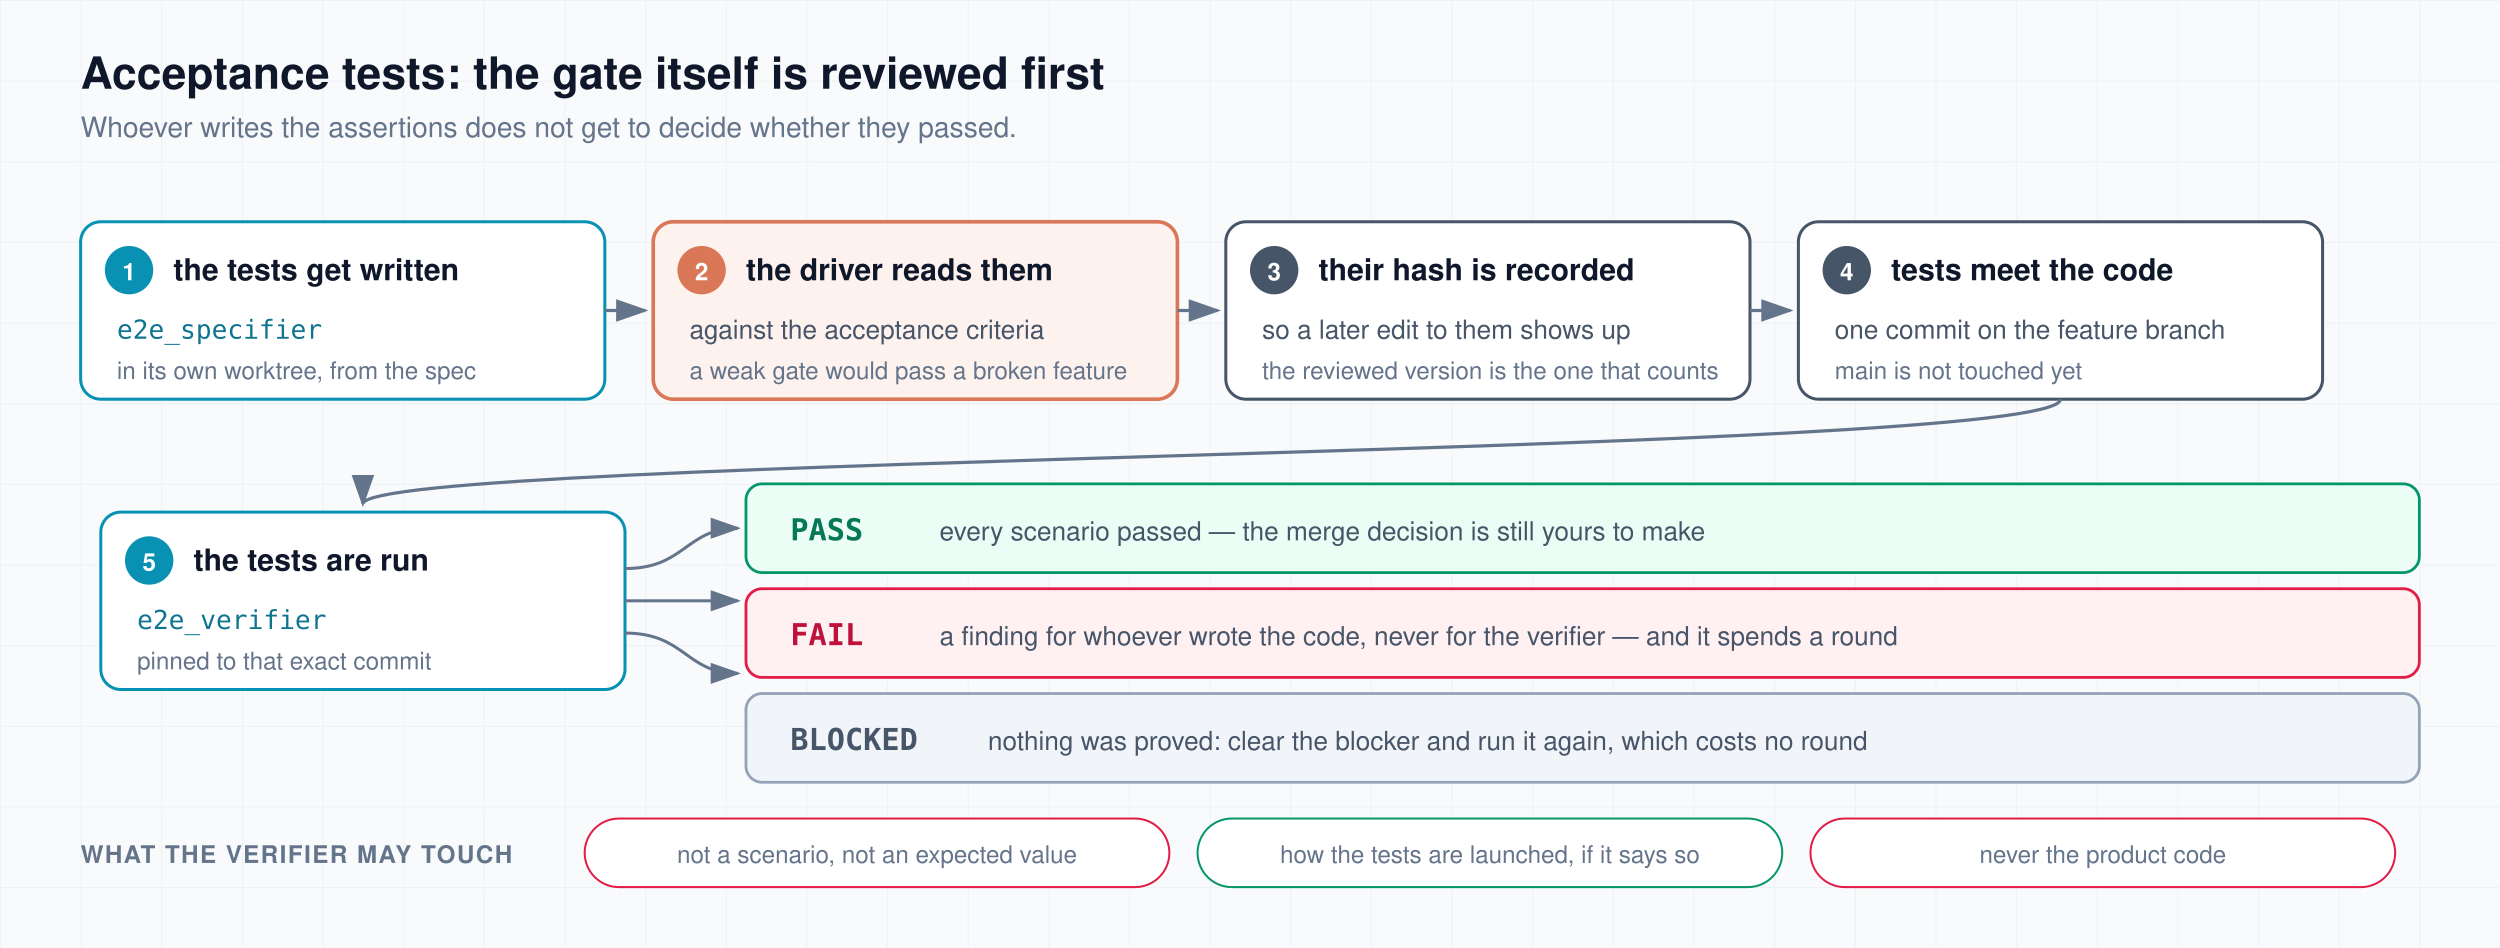
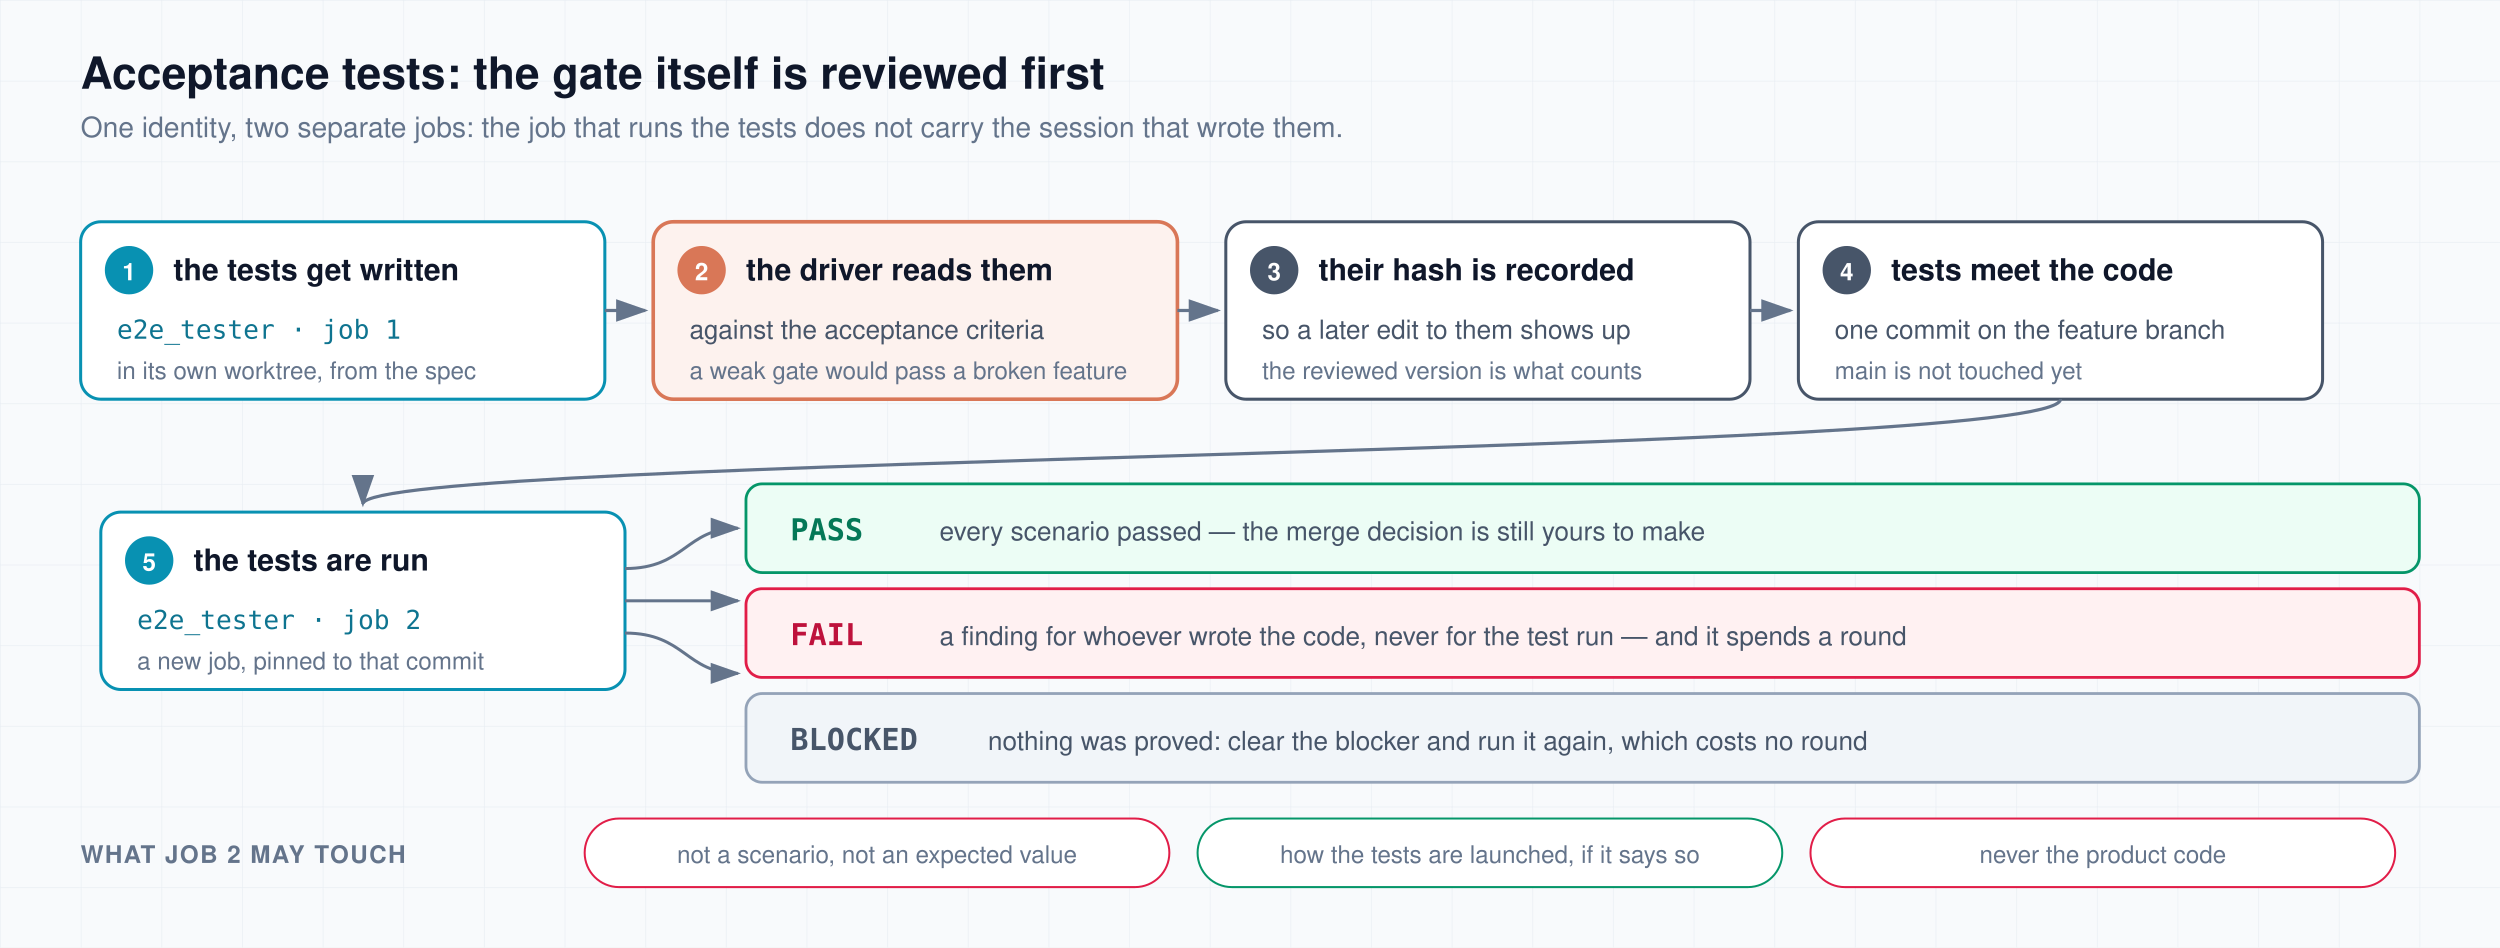
<svg xmlns="http://www.w3.org/2000/svg" viewBox="0 0 1240 470">
  <style>
    text { font-family: -apple-system, BlinkMacSystemFont, "Segoe UI", Helvetica, Arial, sans-serif; fill: #0f172a; }
    .m { font-family: "SF Mono", Menlo, Consolas, ui-monospace, monospace; }
    .title { font-size: 22px; font-weight: 700; }
    .sub { font-size: 14px; fill: #64748b; }
    .name { font-size: 15px; font-weight: 700; }
    .line { font-size: 13px; fill: #475569; }
    .small { font-size: 12px; fill: #64748b; }
    .num { font-size: 12px; font-weight: 700; fill: #ffffff; }
    .head { font-size: 12px; font-weight: 700; letter-spacing: 0.06em; }
  </style>
  <defs>
    <pattern id="grid" width="40" height="40" patternUnits="userSpaceOnUse">
      <path d="M 40 0 L 0 0 0 40" fill="none" stroke="#e6ebf2" stroke-width="0.5" />
    </pattern>
    <marker id="arrow" markerWidth="10" markerHeight="7" refX="9" refY="3.5" orient="auto">
      <polygon points="0 0, 10 3.5, 0 7" fill="#64748b" />
    </marker>
  </defs>
  <rect width="1240" height="470" fill="#f8fafc" />
  <rect width="1240" height="470" fill="url(#grid)" />
  <text x="40" y="44" class="title">Acceptance tests: the gate itself is reviewed first</text>
-   <text x="40" y="68" class="sub">Whoever writes the assertions does not get to decide whether they passed.</text>
+   <text x="40" y="68" class="sub">One identity, two separate jobs: the job that runs the tests does not carry the session that wrote them.</text>
  <g>
    <rect x="40" y="110" width="260" height="88" rx="10" fill="#ffffff" stroke="#0891b2" stroke-width="1.5" />
    <circle cx="64" cy="134" r="12" fill="#0891b2" />
    <text x="64" y="139" class="num" text-anchor="middle">1</text>
    <text x="86" y="139" class="name">the tests get written</text>
-     <text x="58" y="168" class="line m" style="fill:#0e7490">e2e_specifier</text>
+     <text x="58" y="168" class="line m" style="fill:#0e7490">e2e_tester · job 1</text>
    <text x="58" y="188" class="small">in its own worktree, from the spec</text>
  </g>
  <line x1="300" y1="154" x2="320" y2="154" stroke="#64748b" stroke-width="1.6" marker-end="url(#arrow)" />
  <g>
    <rect x="324" y="110" width="260" height="88" rx="10" fill="#fdf2ee" stroke="#D97757" stroke-width="1.8" />
    <circle cx="348" cy="134" r="12" fill="#D97757" />
    <text x="348" y="139" class="num" text-anchor="middle">2</text>
    <text x="370" y="139" class="name">the driver reads them</text>
    <text x="342" y="168" class="line">against the acceptance criteria</text>
    <text x="342" y="188" class="small">a weak gate would pass a broken feature</text>
  </g>
  <line x1="584" y1="154" x2="604" y2="154" stroke="#64748b" stroke-width="1.6" marker-end="url(#arrow)" />
  <g>
    <rect x="608" y="110" width="260" height="88" rx="10" fill="#ffffff" stroke="#475569" stroke-width="1.5" />
    <circle cx="632" cy="134" r="12" fill="#475569" />
    <text x="632" y="139" class="num" text-anchor="middle">3</text>
    <text x="654" y="139" class="name">their hash is recorded</text>
    <text x="626" y="168" class="line">so a later edit to them shows up</text>
-     <text x="626" y="188" class="small">the reviewed version is the one that counts</text>
+     <text x="626" y="188" class="small">the reviewed version is what counts</text>
  </g>
  <line x1="868" y1="154" x2="888" y2="154" stroke="#64748b" stroke-width="1.6" marker-end="url(#arrow)" />
  <g>
    <rect x="892" y="110" width="260" height="88" rx="10" fill="#ffffff" stroke="#475569" stroke-width="1.5" />
    <circle cx="916" cy="134" r="12" fill="#475569" />
    <text x="916" y="139" class="num" text-anchor="middle">4</text>
    <text x="938" y="139" class="name">tests meet the code</text>
    <text x="910" y="168" class="line">one commit on the feature branch</text>
    <text x="910" y="188" class="small">main is not touched yet</text>
  </g>
  <path d="M 1022 198 C 1022 226, 180 226, 180 250" fill="none" stroke="#64748b" stroke-width="1.6" marker-end="url(#arrow)" />
  <g>
    <rect x="50" y="254" width="260" height="88" rx="10" fill="#ffffff" stroke="#0891b2" stroke-width="1.5" />
    <circle cx="74" cy="278" r="12" fill="#0891b2" />
    <text x="74" y="283" class="num" text-anchor="middle">5</text>
    <text x="96" y="283" class="name">the tests are run</text>
-     <text x="68" y="312" class="line m" style="fill:#0e7490">e2e_verifier</text>
-     <text x="68" y="332" class="small">pinned to that exact commit</text>
+     <text x="68" y="312" class="line m" style="fill:#0e7490">e2e_tester · job 2</text>
+     <text x="68" y="332" class="small">a new job, pinned to that commit</text>
  </g>
  <path d="M 310 282 C 340 282, 340 262, 366 262" fill="none" stroke="#64748b" stroke-width="1.5" marker-end="url(#arrow)" />
  <line x1="310" y1="298" x2="366" y2="298" stroke="#64748b" stroke-width="1.5" marker-end="url(#arrow)" />
  <path d="M 310 314 C 340 314, 340 334, 366 334" fill="none" stroke="#64748b" stroke-width="1.5" marker-end="url(#arrow)" />
  <rect x="370" y="240" width="830" height="44" rx="8" fill="#ecfdf5" stroke="#059669" stroke-width="1.4" />
  <text x="392" y="268" class="name m" style="fill:#047857">PASS</text>
  <text x="466" y="268" class="line">every scenario passed — the merge decision is still yours to make</text>
  <rect x="370" y="292" width="830" height="44" rx="8" fill="#fff1f2" stroke="#e11d48" stroke-width="1.4" />
  <text x="392" y="320" class="name m" style="fill:#be123c">FAIL</text>
-   <text x="466" y="320" class="line">a finding for whoever wrote the code, never for the verifier — and it spends a round</text>
+   <text x="466" y="320" class="line">a finding for whoever wrote the code, never for the test run — and it spends a round</text>
  <rect x="370" y="344" width="830" height="44" rx="8" fill="#f1f5f9" stroke="#94a3b8" stroke-width="1.4" />
  <text x="392" y="372" class="name m" style="fill:#475569">BLOCKED</text>
  <text x="490" y="372" class="line">nothing was proved: clear the blocker and run it again, which costs no round</text>
-   <text x="40" y="428" class="head" style="fill:#64748b">WHAT THE VERIFIER MAY TOUCH</text>
+   <text x="40" y="428" class="head" style="fill:#64748b">WHAT JOB 2 MAY TOUCH</text>
  <rect x="290" y="406" width="290" height="34" rx="17" fill="#ffffff" stroke="#e11d48" />
  <text x="435" y="428" class="small" text-anchor="middle">not a scenario, not an expected value</text>
  <rect x="594" y="406" width="290" height="34" rx="17" fill="#ffffff" stroke="#059669" />
  <text x="739" y="428" class="small" text-anchor="middle">how the tests are launched, if it says so</text>
  <rect x="898" y="406" width="290" height="34" rx="17" fill="#ffffff" stroke="#e11d48" />
  <text x="1043" y="428" class="small" text-anchor="middle">never the product code</text>
</svg>
